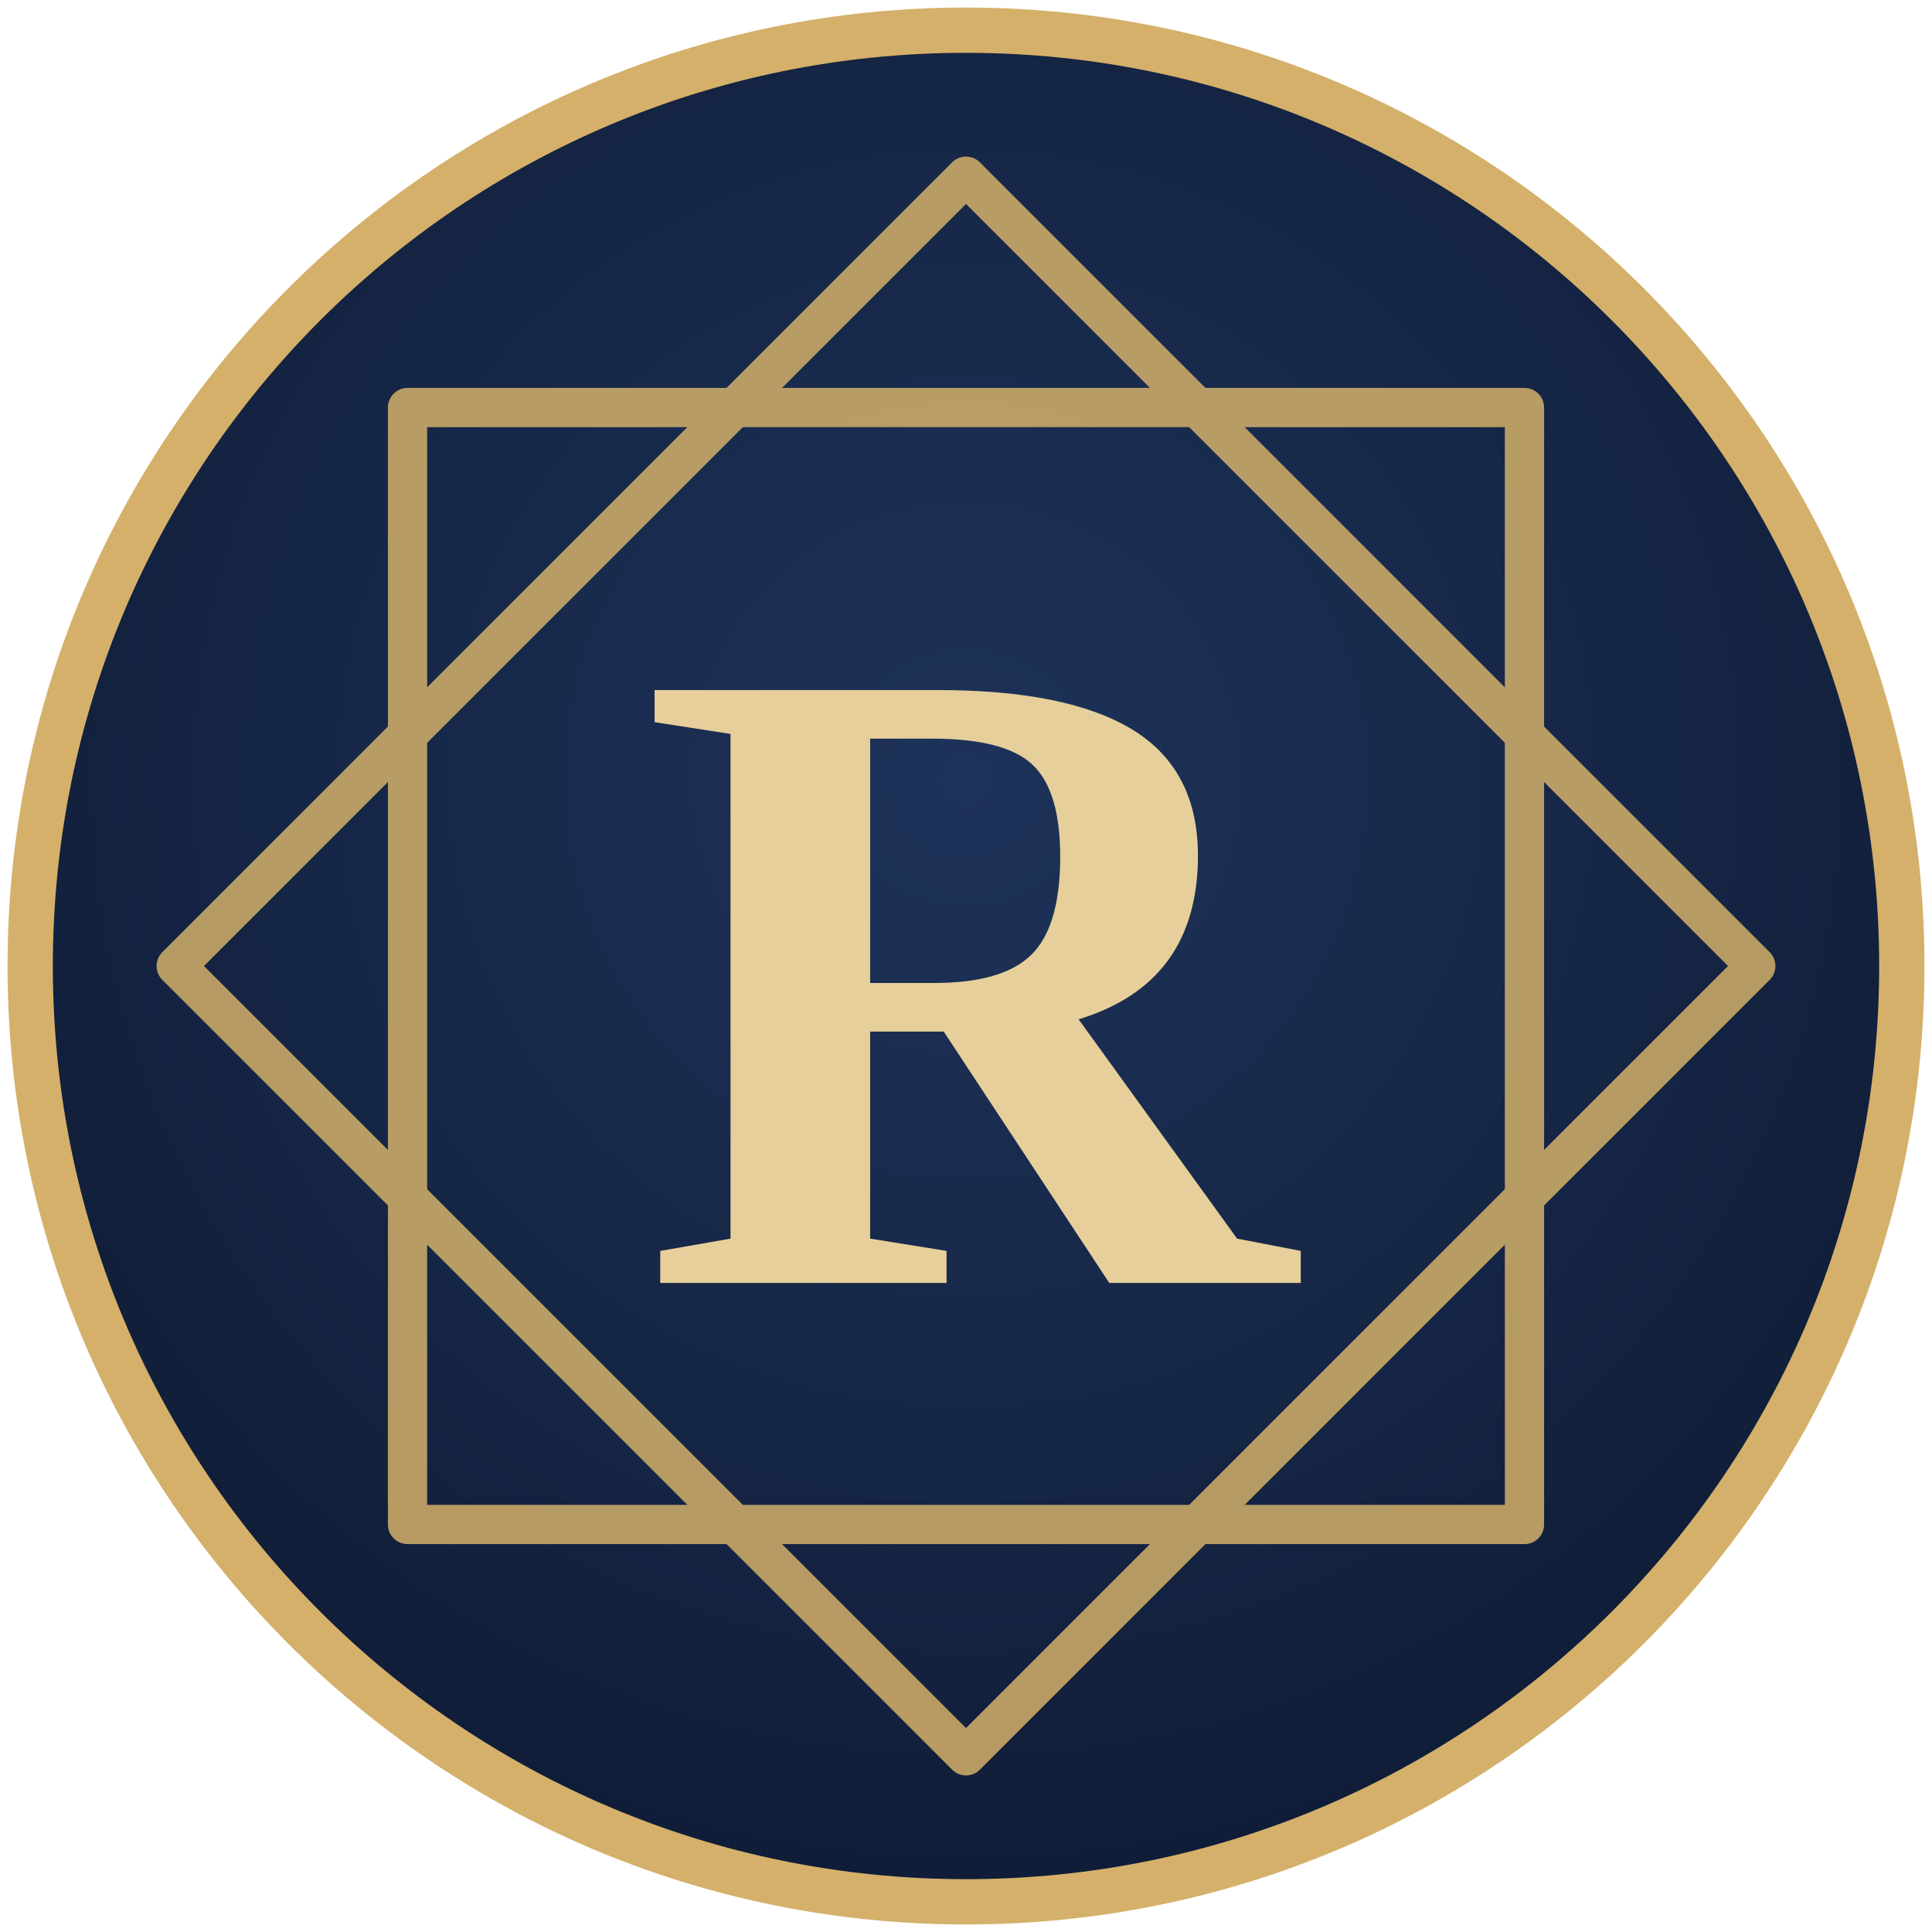
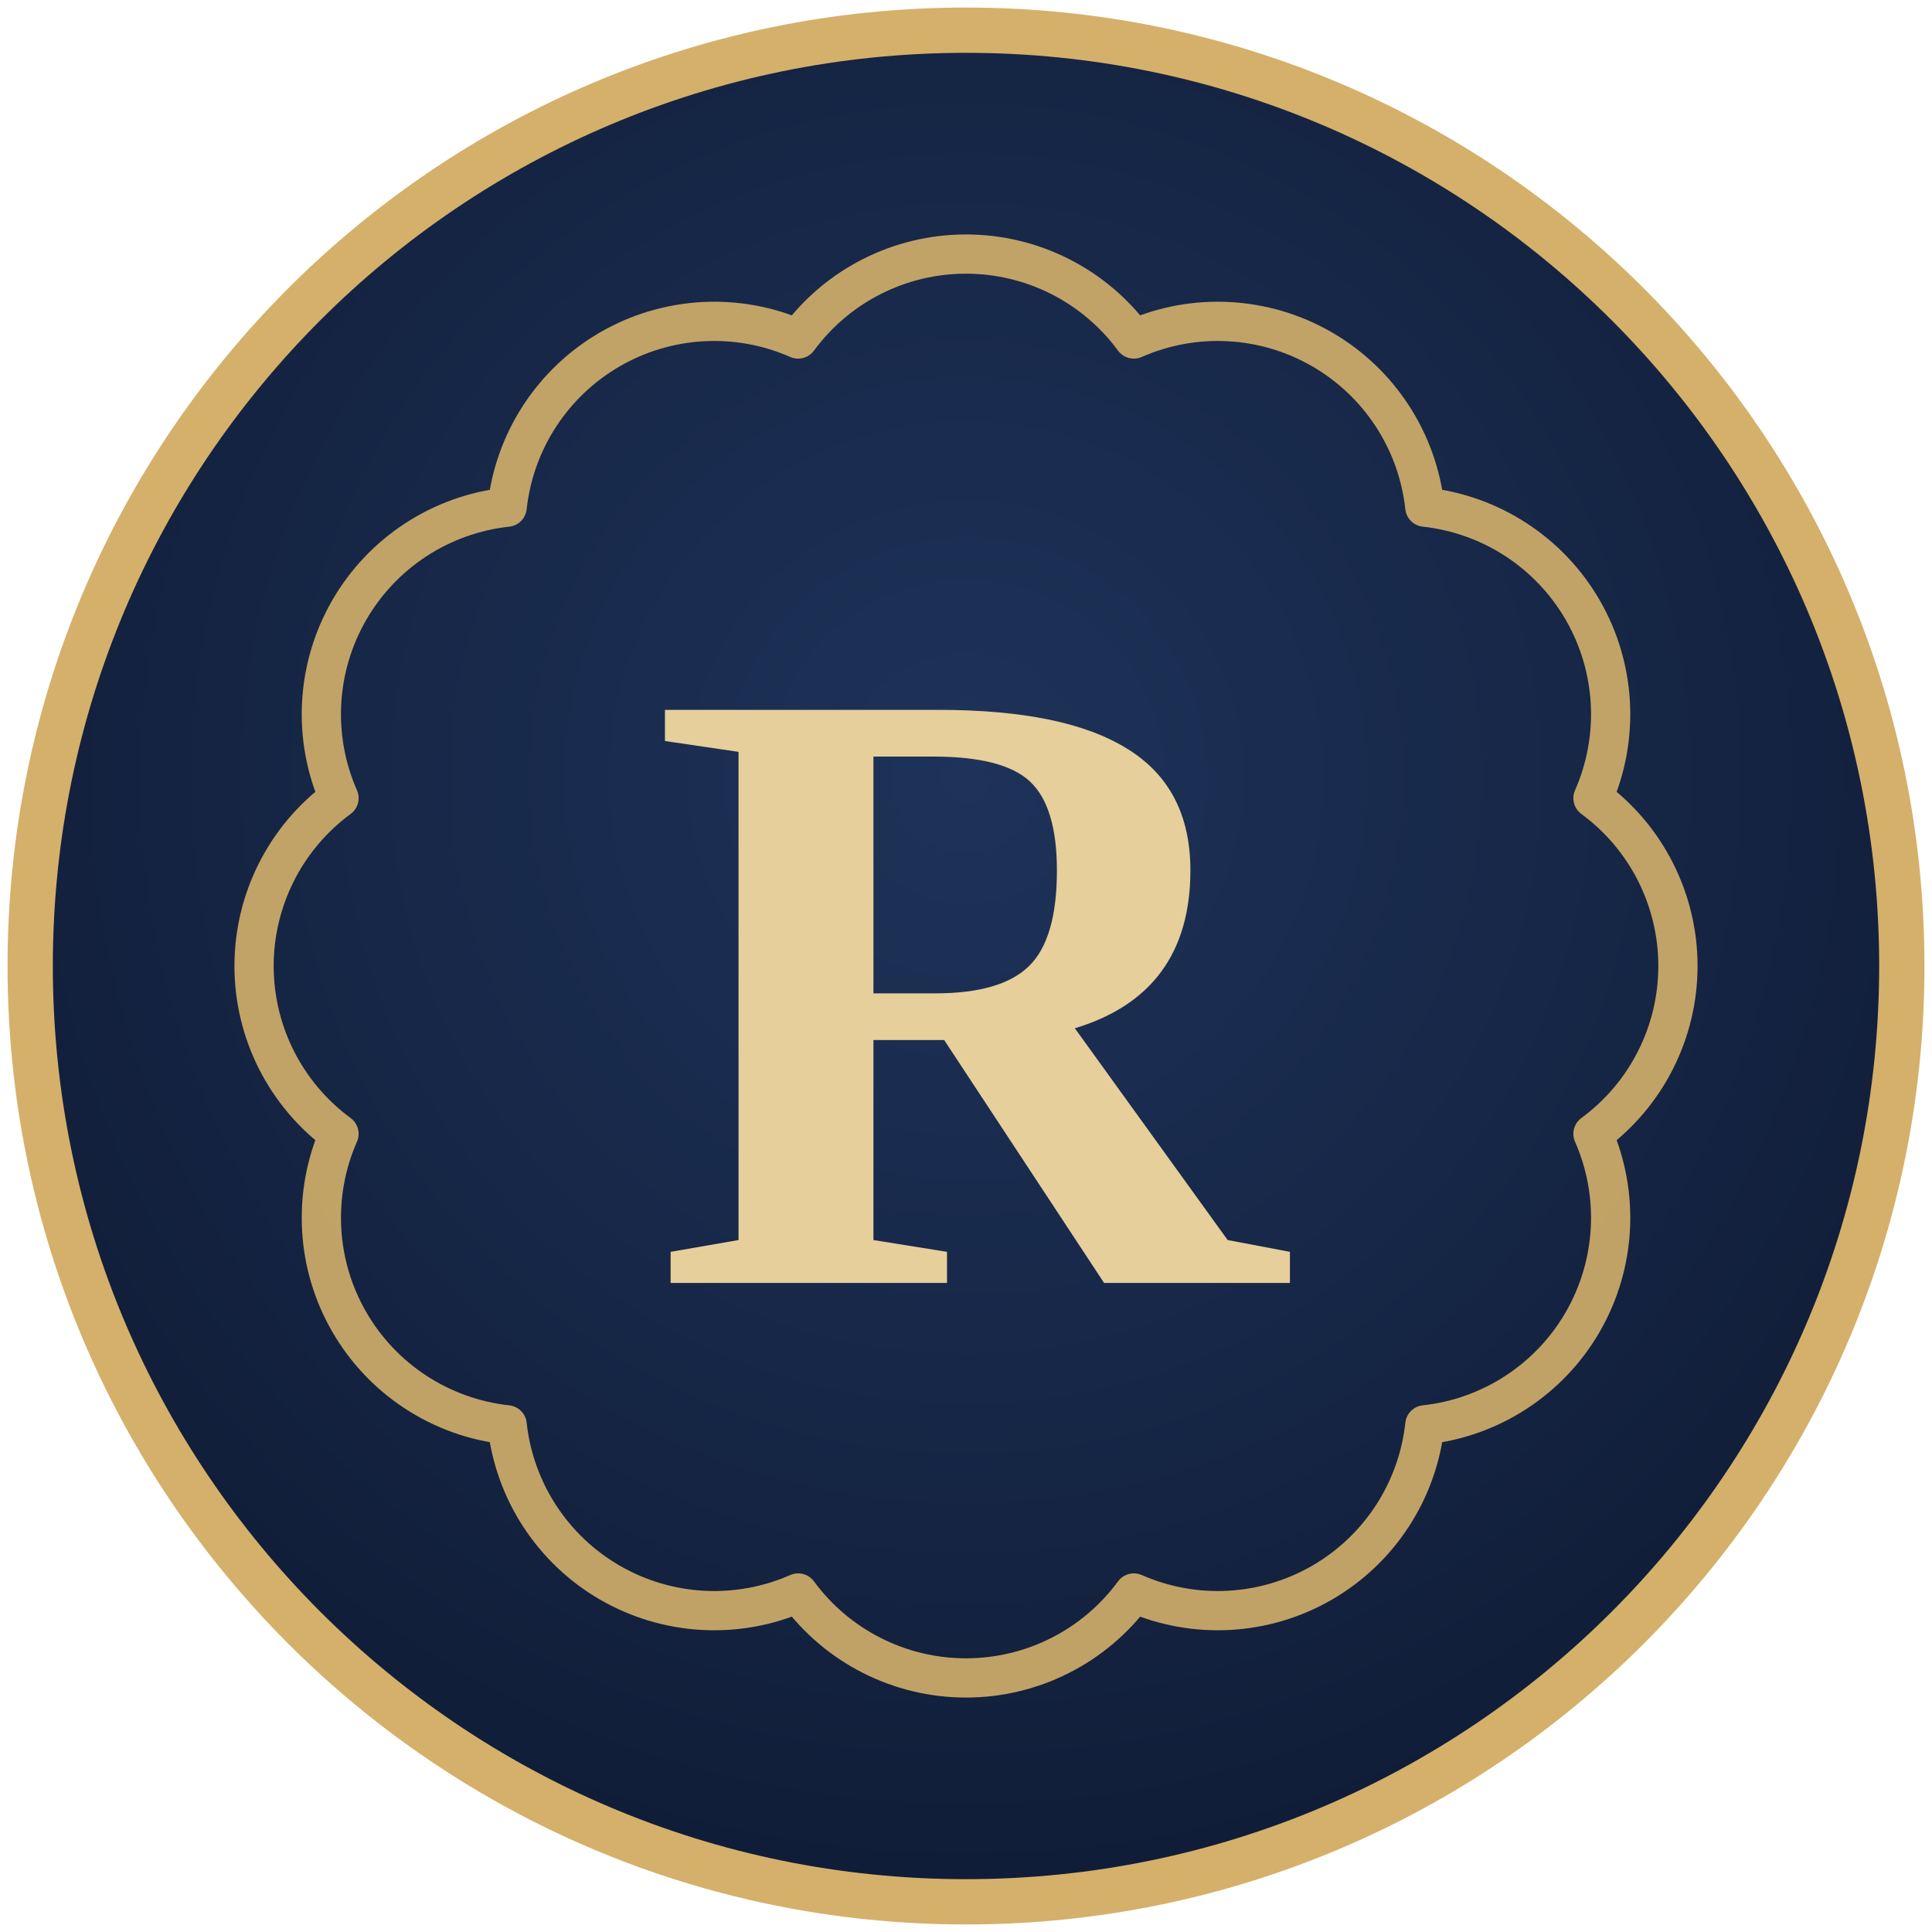
<svg xmlns="http://www.w3.org/2000/svg" viewBox="0 0 64 64" role="img" aria-label="Rio">
  <defs>
    <radialGradient id="rioDisc" cx="50%" cy="40%" r="72%">
      <stop offset="0%" stop-color="#1e335a" />
      <stop offset="100%" stop-color="#0d1830" />
    </radialGradient>
  </defs>
  <circle cx="32" cy="32" r="31" fill="url(#rioDisc)" />
  <circle cx="32" cy="32" r="31" fill="none" stroke="#d4b06a" stroke-width="1.5" />
-   <g fill="none" stroke="#d4b06a" stroke-width="1.3" stroke-linejoin="round" opacity="0.85">
-     <rect x="13.5" y="13.5" width="37" height="37" transform="rotate(0 32 32)" />
-     <rect x="13.5" y="13.5" width="37" height="37" transform="rotate(45 32 32)" />
-   </g>
-   <text x="32" y="42.5" text-anchor="middle" font-family="Georgia, 'Times New Roman', serif" font-size="30" font-weight="700" fill="#e6cf9a">R</text>
+   <path d="M 37.56 11.23 A 6.90 6.90 0 0 1 47.20 16.80 A 6.90 6.90 0 0 1 52.77 26.44 A 6.90 6.90 0 0 1 52.77 37.56 A 6.90 6.90 0 0 1 47.20 47.20 A 6.90 6.90 0 0 1 37.56 52.77 A 6.90 6.90 0 0 1 26.44 52.77 A 6.90 6.90 0 0 1 16.80 47.20 A 6.90 6.90 0 0 1 11.23 37.56 A 6.90 6.90 0 0 1 11.23 26.44 A 6.90 6.90 0 0 1 16.80 16.80 A 6.90 6.90 0 0 1 26.44 11.23 A 6.90 6.90 0 0 1 37.56 11.23 Z" fill="none" stroke="#d4b06a" stroke-width="1.3" stroke-linejoin="round" opacity="0.9" />
+   <text x="32" y="42.5" text-anchor="middle" font-family="Georgia, 'Times New Roman', serif" font-size="29" font-weight="700" fill="#e6cf9a">R</text>
</svg>
